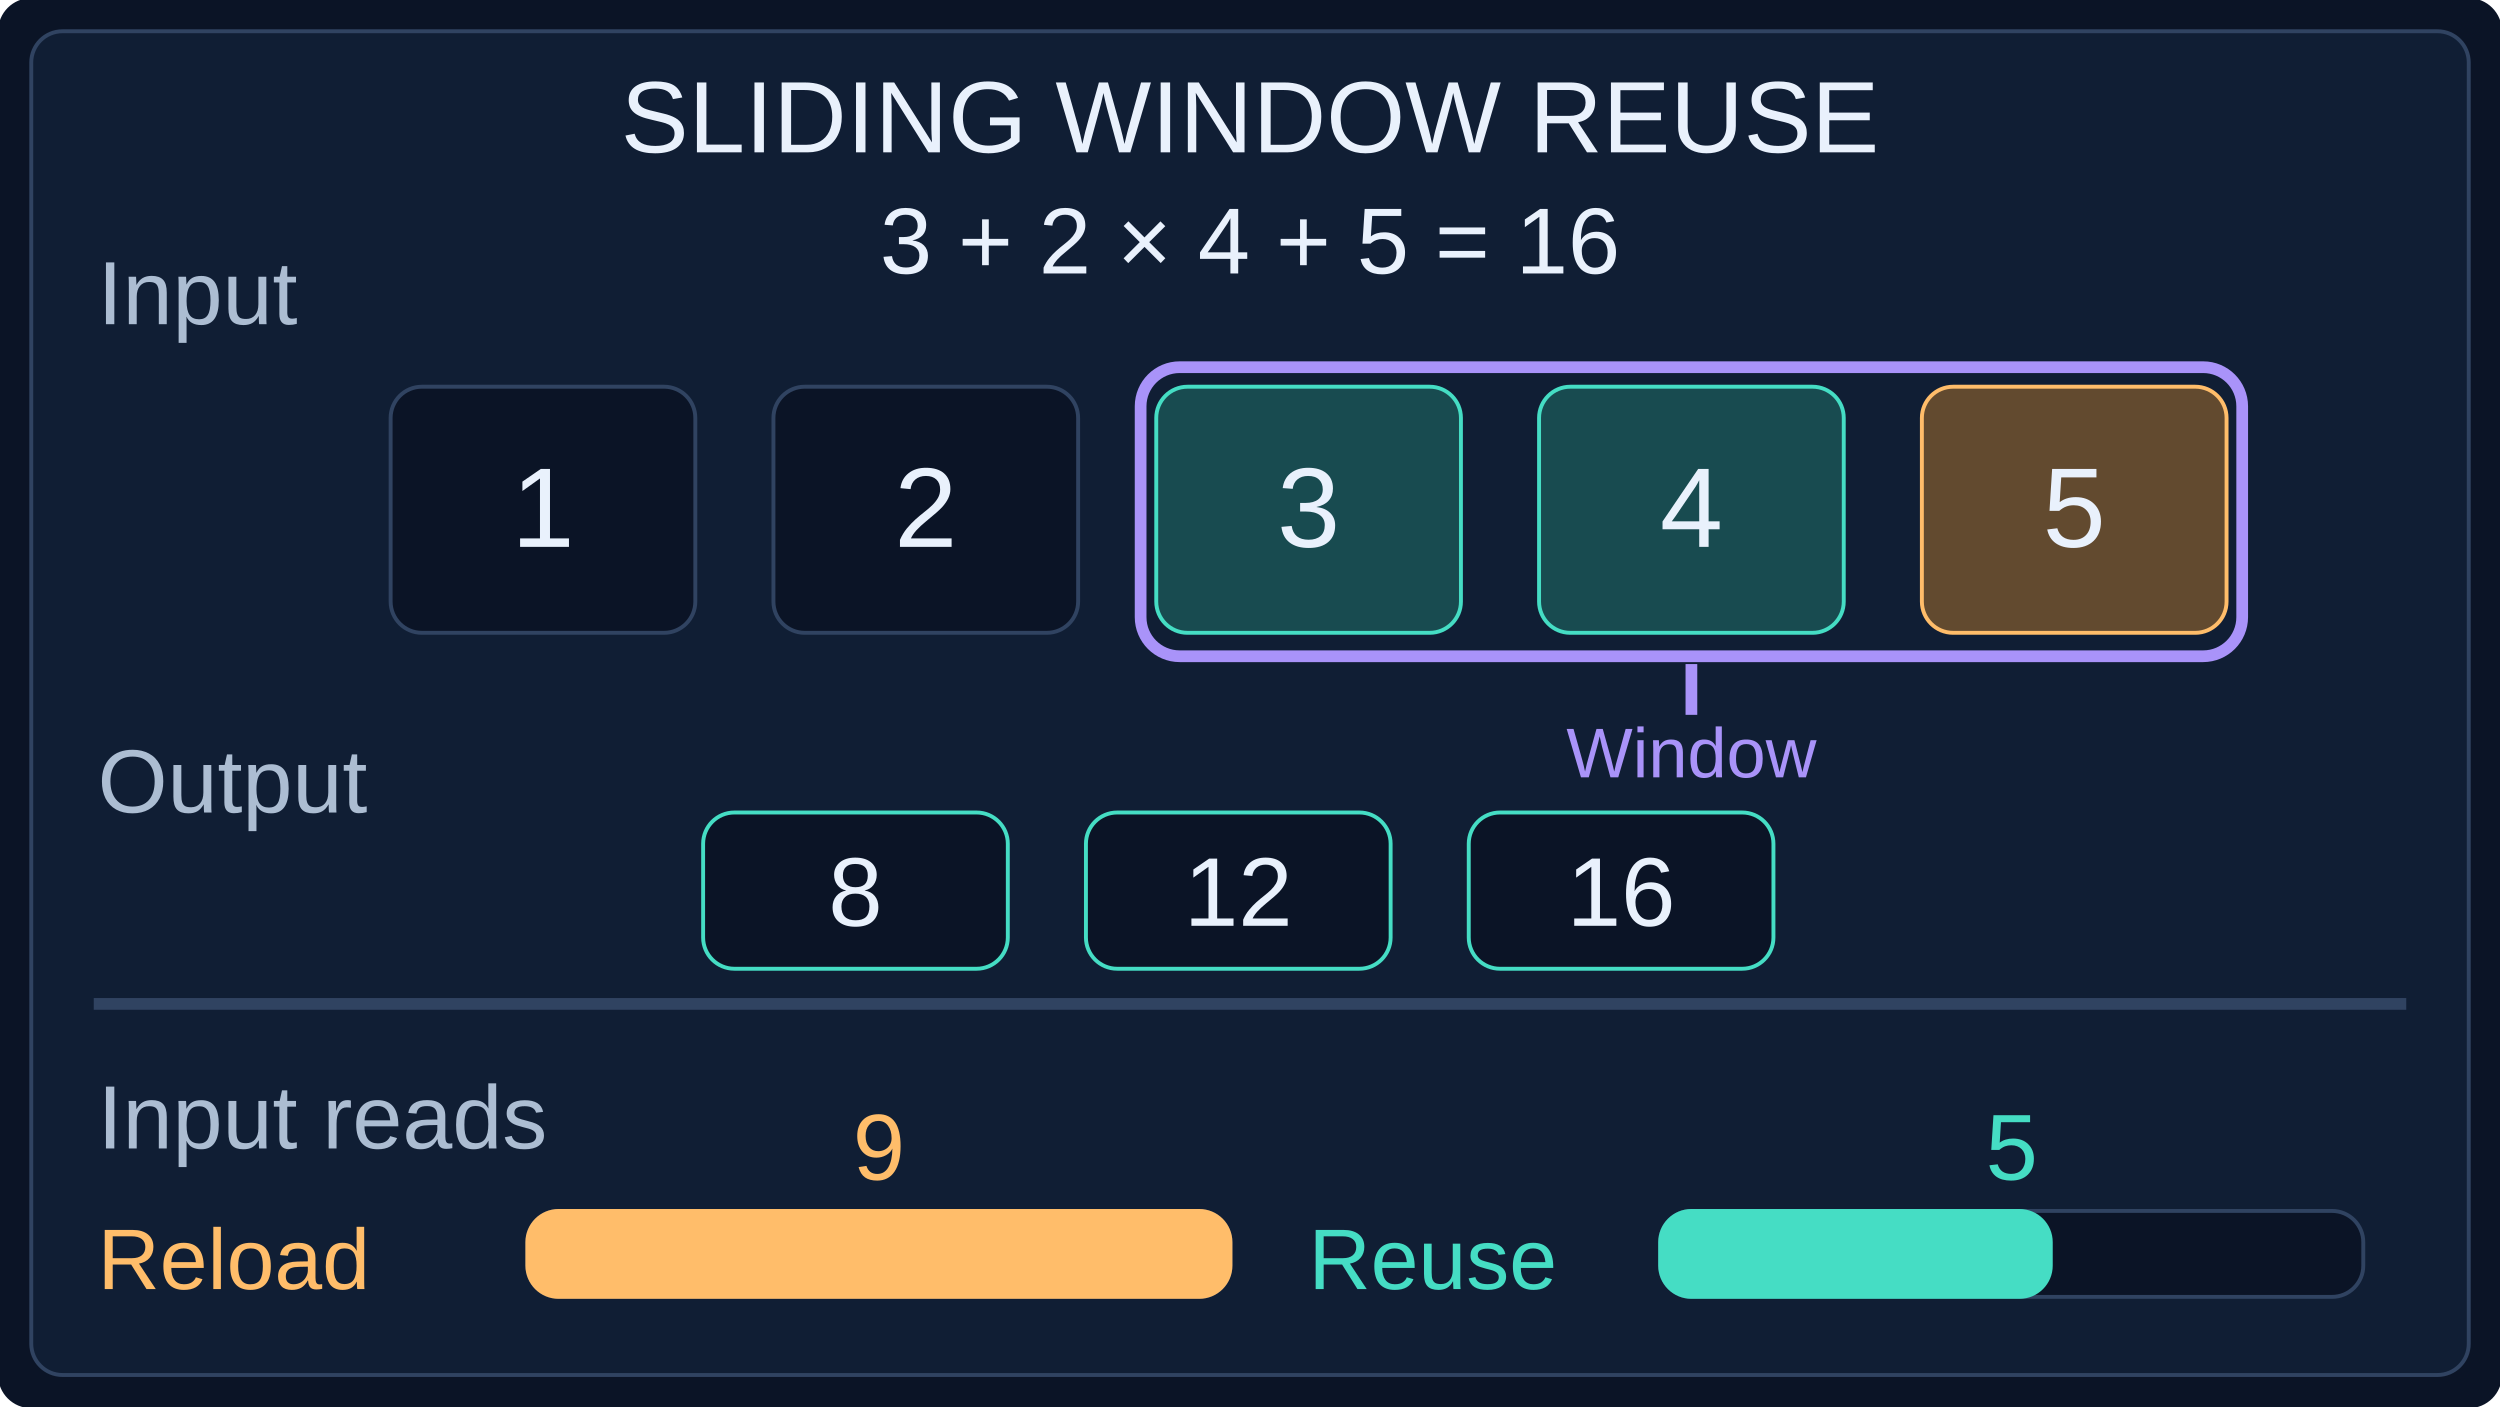
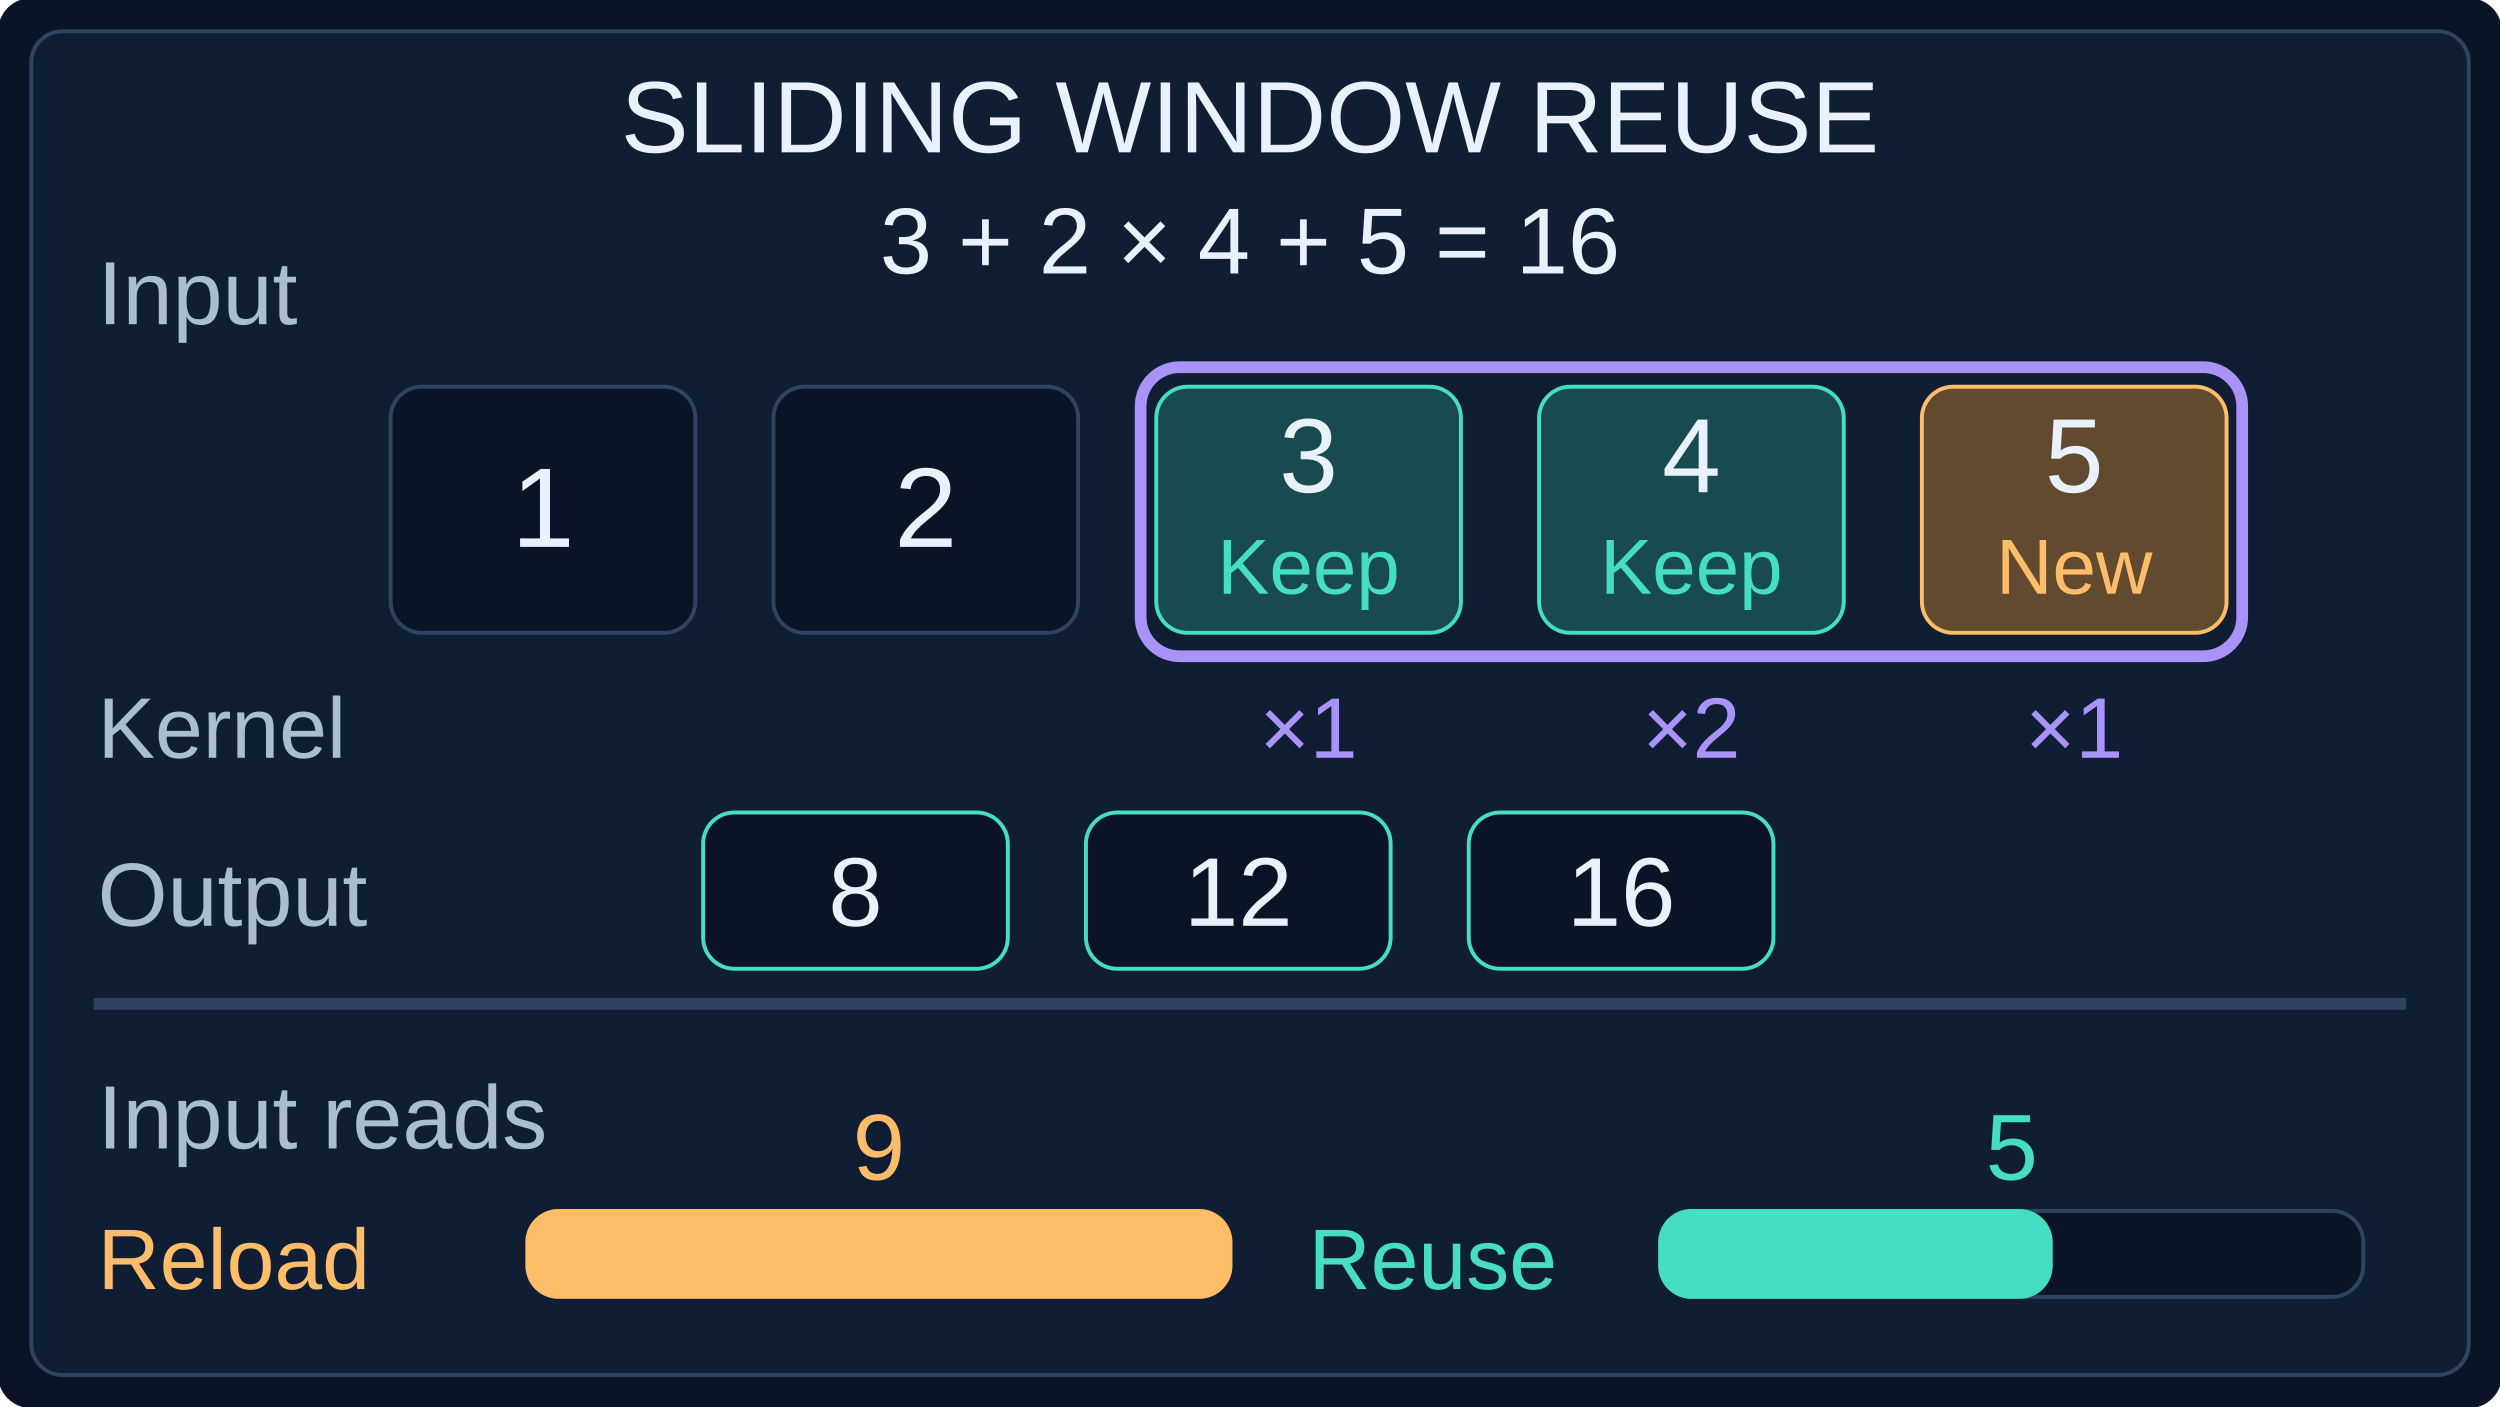
<svg xmlns="http://www.w3.org/2000/svg" width="640" height="360" viewBox="0 0 640 360" role="img">
  <g font-family="system-ui,Arial,sans-serif">
    <rect x="0" y="0" width="640" height="360" rx="8" fill="#0B1426" stroke="#0B1426" />
    <rect x="8" y="8" width="624" height="344" rx="8" fill="#101E34" stroke="#304361" />
    <text x="320" y="39" font-size="26" fill="#E9F1FC" text-anchor="middle">SLIDING WINDOW REUSE</text>
    <text x="25" y="83" font-size="23" fill="#ACBDD2" text-anchor="start">Input</text>
-     <text x="25" y="208" font-size="23" fill="#ACBDD2" text-anchor="start">Output</text>
+     <text x="25" y="194" font-size="22" fill="#ACBDD2" text-anchor="start">Kernel</text>
+     <text x="25" y="237" font-size="23" fill="#ACBDD2" text-anchor="start">Output</text>
    <path d="M24 257 L616 257" stroke="#304361" stroke-width="3" fill="none" />
    <text x="25" y="294" font-size="23" fill="#ACBDD2" text-anchor="start">Input reads</text>
    <text x="25" y="330" font-size="22" fill="#FFBD6A" text-anchor="start">Reload</text>
    <text x="335" y="330" font-size="22" fill="#45DDC4" text-anchor="start">Reuse</text>
    <text x="320" y="70" font-size="24" fill="#E9F1FC" text-anchor="middle">3 + 2 × 4 + 5 = 16</text>
    <rect x="100" y="99" width="78" height="63" rx="8" fill="#0B1426" stroke="#304361" />
    <text x="139" y="140" font-size="29" fill="#E9F1FC" text-anchor="middle">1</text>
    <rect x="198" y="99" width="78" height="63" rx="8" fill="#0B1426" stroke="#304361" />
    <text x="237" y="140" font-size="29" fill="#E9F1FC" text-anchor="middle">2</text>
    <rect x="296" y="99" width="78" height="63" rx="8" fill="#184B50" stroke="#45DDC4" />
-     <text x="335" y="140" font-size="29" fill="#E9F1FC" text-anchor="middle">3</text>
+     <text x="335" y="126" font-size="27" fill="#E9F1FC" text-anchor="middle">3</text>
+     <text x="335" y="152" font-size="20" fill="#45DDC4" text-anchor="middle">Keep</text>
+     <text x="335" y="194" font-size="22" fill="#A993F9" text-anchor="middle">×1</text>
    <rect x="394" y="99" width="78" height="63" rx="8" fill="#184B50" stroke="#45DDC4" />
-     <text x="433" y="140" font-size="29" fill="#E9F1FC" text-anchor="middle">4</text>
+     <text x="433" y="126" font-size="27" fill="#E9F1FC" text-anchor="middle">4</text>
+     <text x="433" y="152" font-size="20" fill="#45DDC4" text-anchor="middle">Keep</text>
+     <text x="433" y="194" font-size="22" fill="#A993F9" text-anchor="middle">×2</text>
    <rect x="492" y="99" width="78" height="63" rx="8" fill="#624A2F" stroke="#FFBD6A" />
-     <text x="531" y="140" font-size="29" fill="#E9F1FC" text-anchor="middle">5</text>
+     <text x="531" y="126" font-size="27" fill="#E9F1FC" text-anchor="middle">5</text>
+     <text x="531" y="152" font-size="20" fill="#FFBD6A" text-anchor="middle">New</text>
+     <text x="531" y="194" font-size="22" fill="#A993F9" text-anchor="middle">×1</text>
    <rect x="292" y="94" width="282" height="74" rx="10" fill="none" stroke="#A993F9" stroke-width="3" />
-     <path d="M433 170 L433 183" stroke="#A993F9" stroke-width="3" fill="none" />
-     <text x="433" y="199" font-size="18" fill="#A993F9" text-anchor="middle">Window</text>
    <rect x="180" y="208" width="78" height="40" rx="8" fill="#0B1426" stroke="#45DDC4" />
    <text x="219" y="237" font-size="25" fill="#E9F1FC" text-anchor="middle">8</text>
    <rect x="278" y="208" width="78" height="40" rx="8" fill="#0B1426" stroke="#45DDC4" />
    <text x="317" y="237" font-size="25" fill="#E9F1FC" text-anchor="middle">12</text>
    <rect x="376" y="208" width="78" height="40" rx="8" fill="#0B1426" stroke="#45DDC4" />
    <text x="415" y="237" font-size="25" fill="#E9F1FC" text-anchor="middle">16</text>
    <rect x="135" y="310" width="180" height="22" rx="8" fill="#0B1426" stroke="#304361" />
    <rect x="425" y="310" width="180" height="22" rx="8" fill="#0B1426" stroke="#304361" />
    <rect x="135" y="310" width="180" height="22" rx="8" fill="#FFBD6A" stroke="#FFBD6A" />
    <rect x="425" y="310" width="100" height="22" rx="8" fill="#45DDC4" stroke="#45DDC4" />
    <text x="225" y="302" font-size="24" fill="#FFBD6A" text-anchor="middle">9</text>
    <text x="515" y="302" font-size="24" fill="#45DDC4" text-anchor="middle">5</text>
  </g>
</svg>
